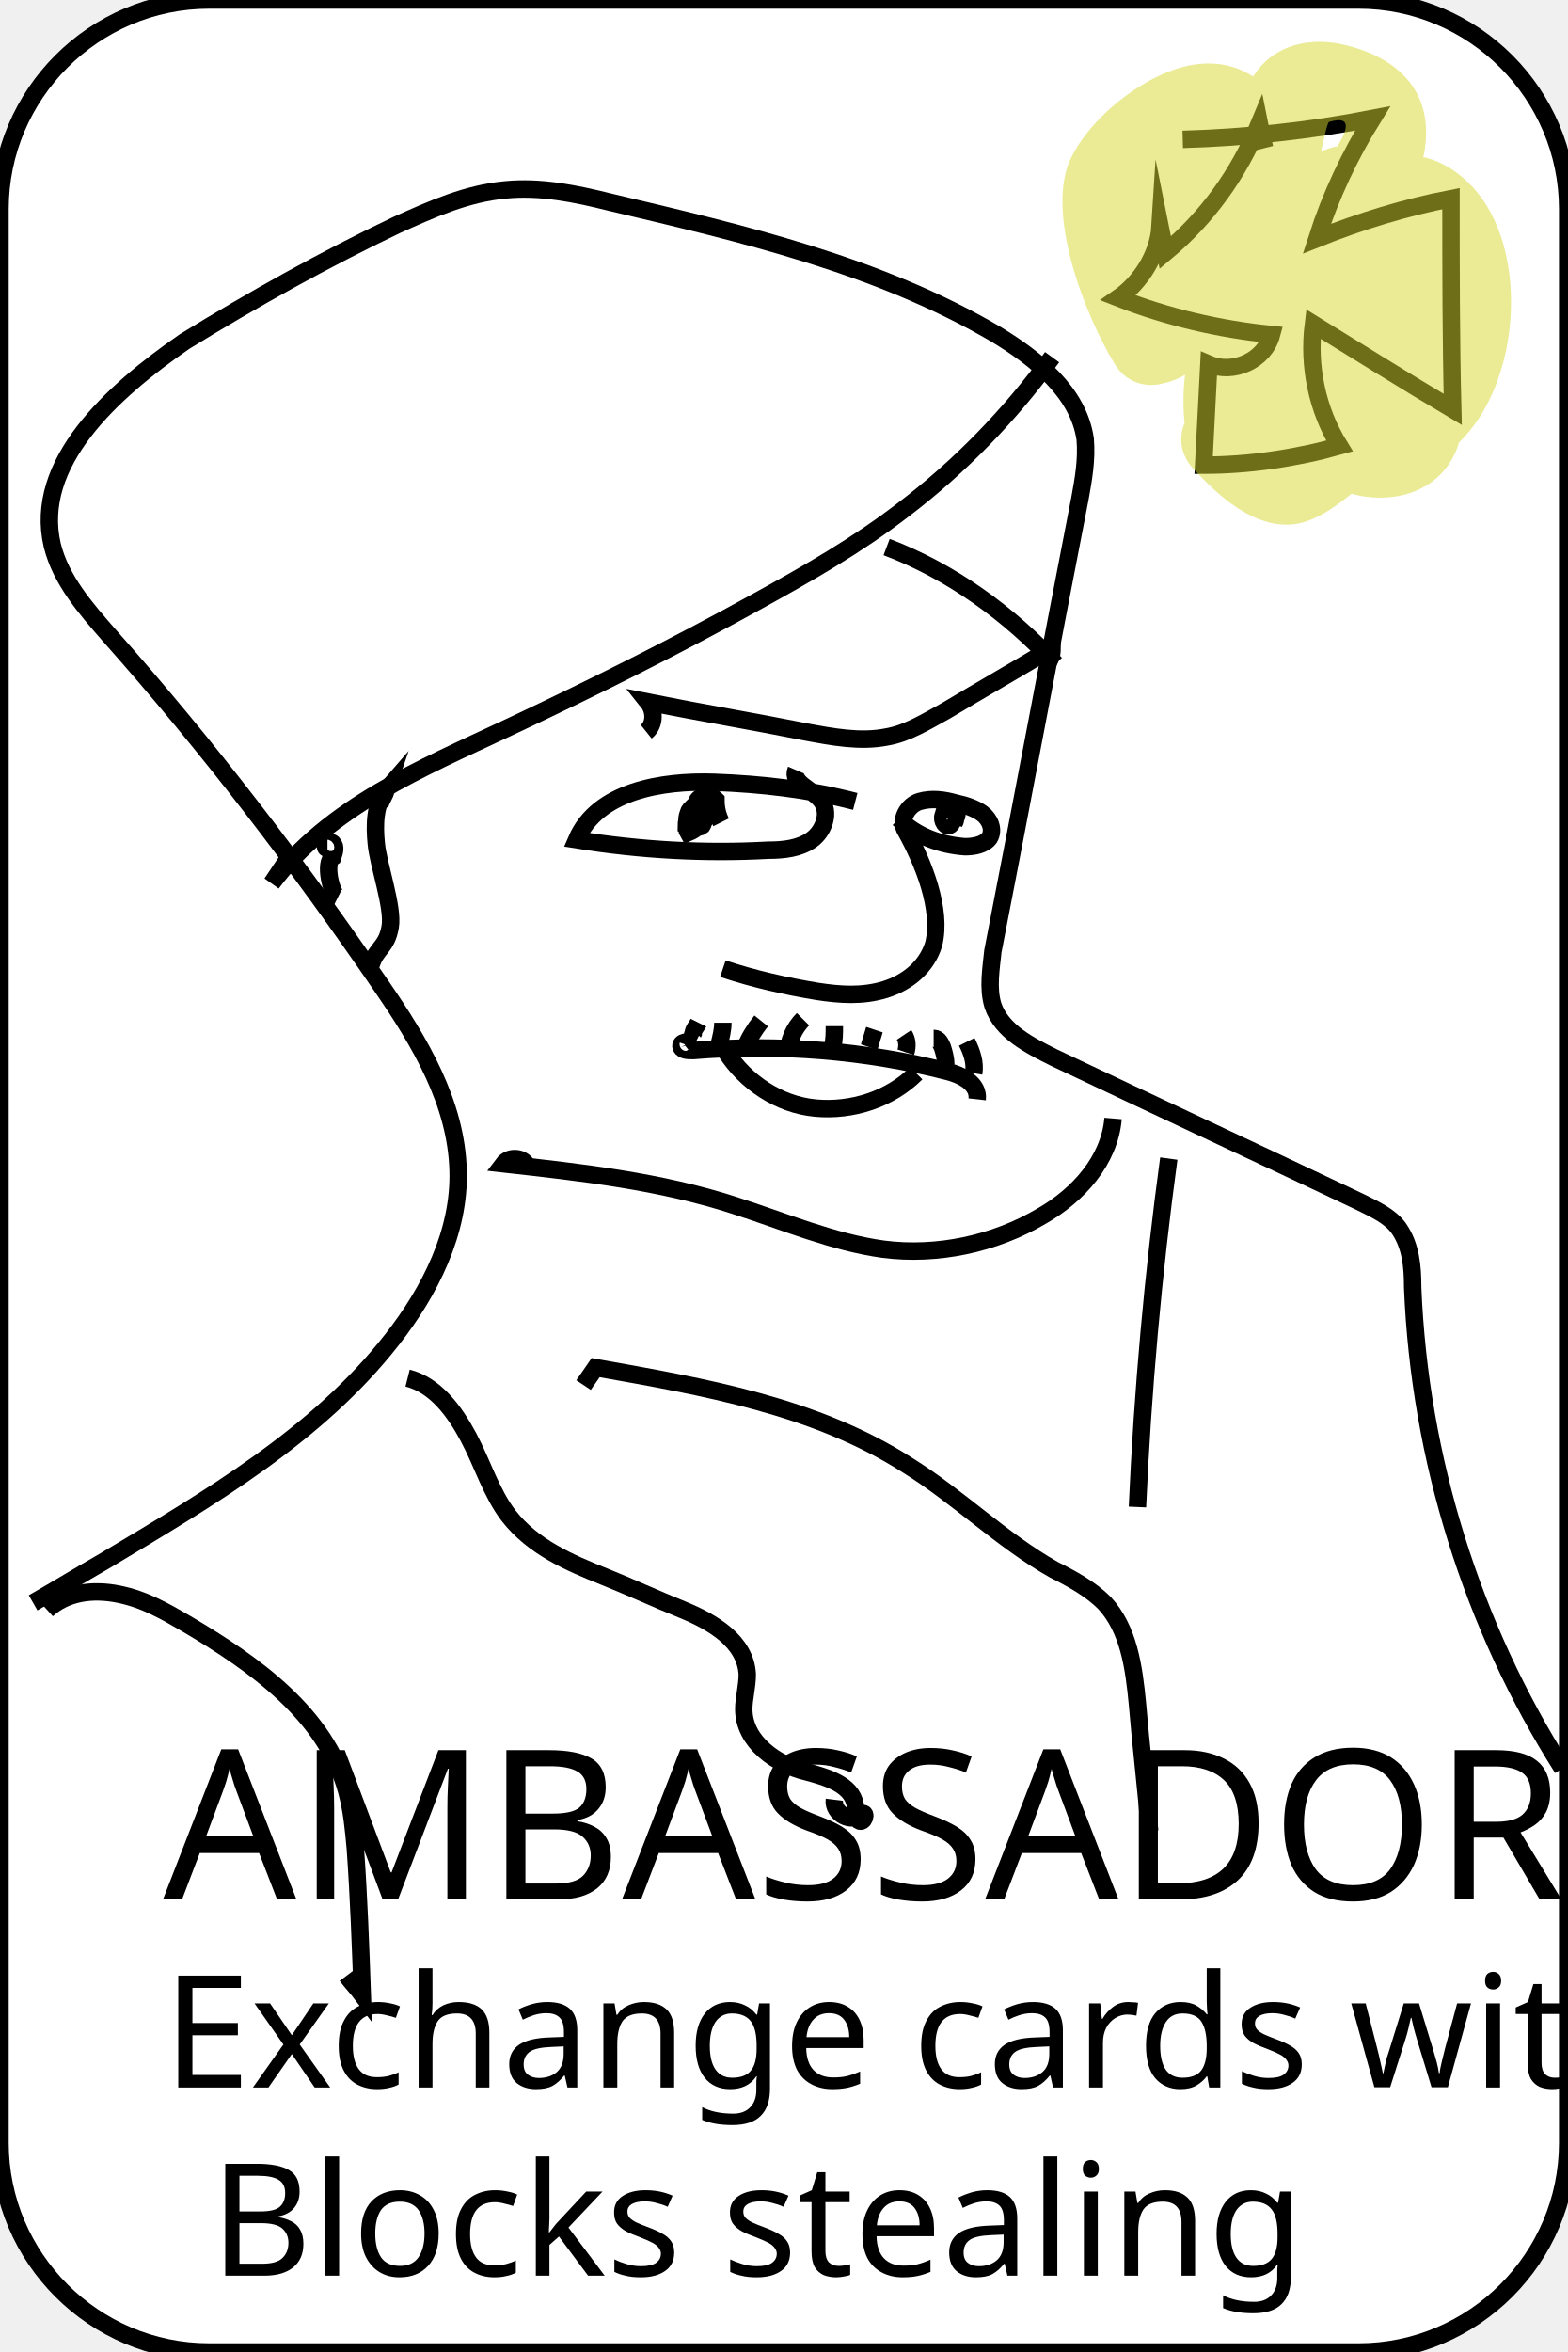
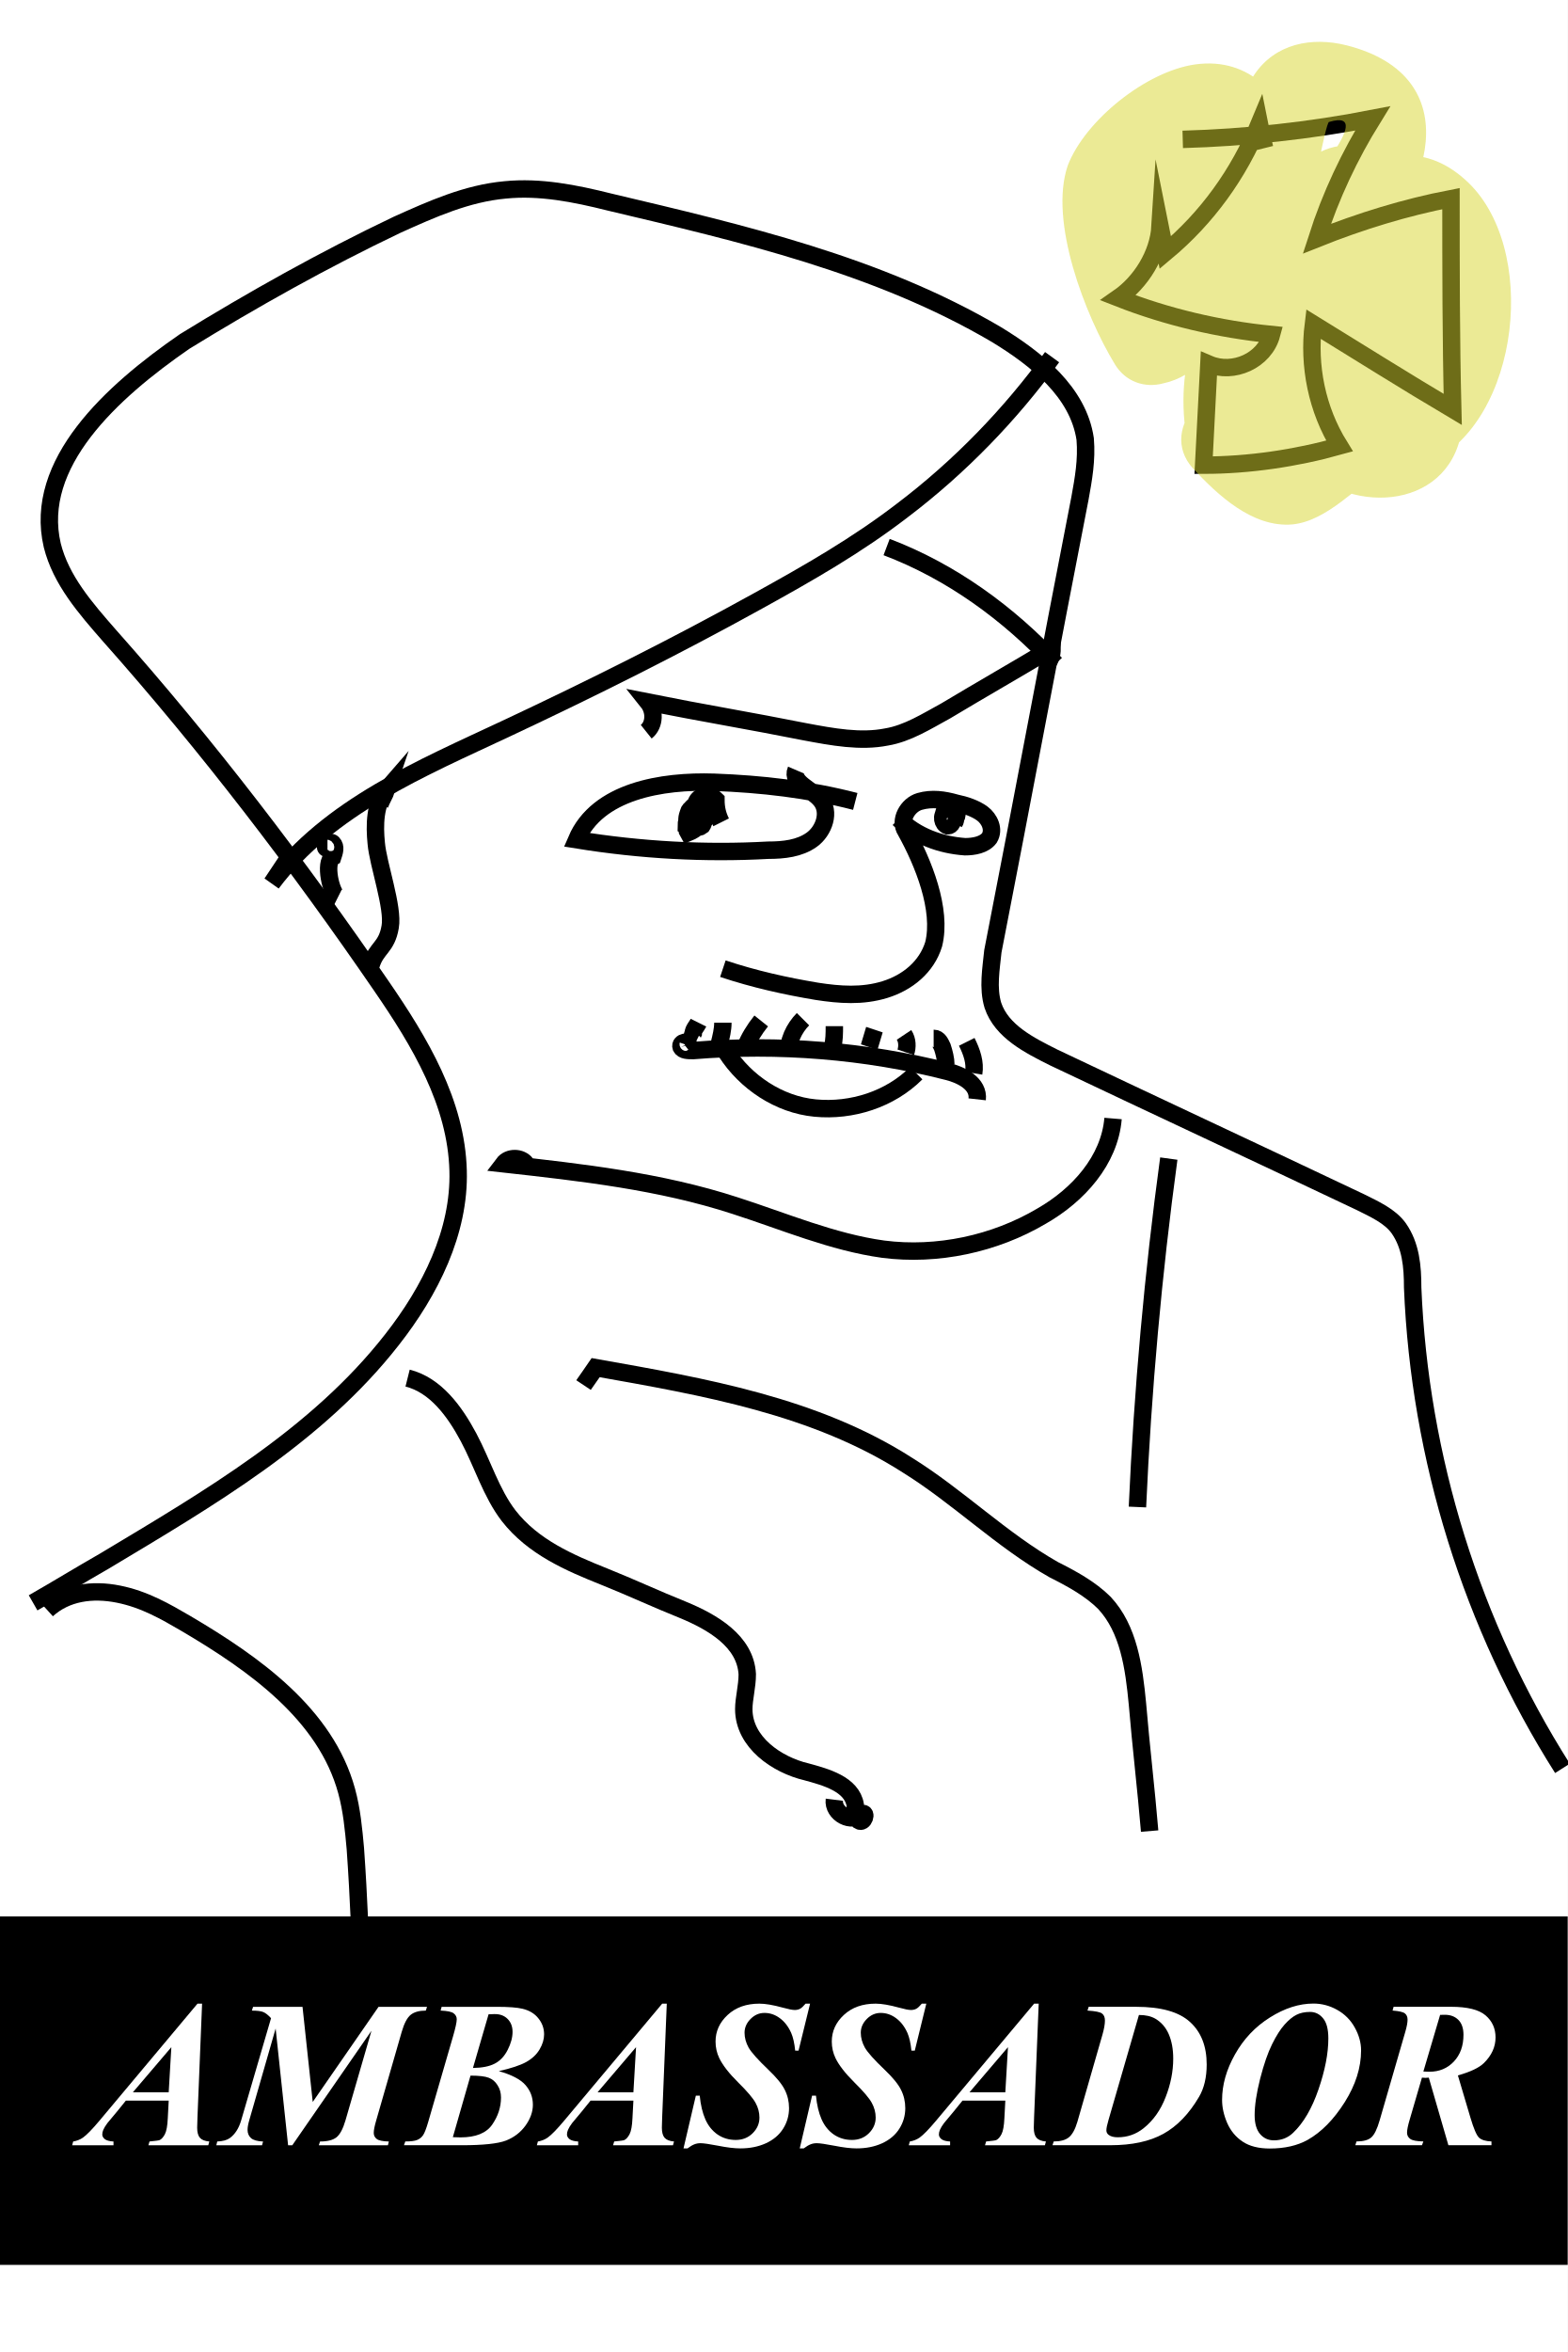
<svg xmlns="http://www.w3.org/2000/svg" version="1.1" id="Layer_1" x="0px" y="0px" viewBox="0 0 90 135" style="enable-background:new 0 0 90 135;" xml:space="preserve">
-   <style type="text/css">
+   <defs id="defs1797">
+     <rect x="3.295" y="100.114" width="104.933" height="39.834" id="rect2215" />
+   </defs>
+   <style type="text/css" id="style1751">
	.st0{fill:#FFFFFF;stroke:#000000;stroke-miterlimit:10;}
	.st1{fill:none;stroke:#000000;stroke-miterlimit:10;}
	.st2{opacity:0.51;}
	.st3{fill:#D7D62F;}
	.st4{fill:none;}
	.st5{font-family:'MosaicoSCSC';}
	.st6{font-size:9px;}
	.st7{font-size:12px;}
</style>
-   <path id="XMLID_12_" class="st0" d="M78,0H12C5.4,0,0,5.4,0,12v111c0,6.6,5.4,12,12,12h66c6.6,0,12-5.4,12-12V12C90,5.4,84.6,0,78,0  z" />
+   <rect style="fill:#ffffff;stroke-width:6.943;stroke-miterlimit:10" id="rect2211" width="90" height="135" x="0" y="0" />
  <path id="XMLID_90_" class="st1" d="M67.9,8c3.6-0.1,7.3-0.5,10.9-1.2c-1.3,2.1-2.4,4.4-3.2,6.9c2.5-1,5.1-1.8,7.7-2.3  c0,4,0,8.1,0.1,12.1c-2.7-1.6-5.4-3.3-8-4.9c-0.3,2.4,0.2,4.9,1.5,7c-2.5,0.7-5.2,1.1-7.8,1.1c0.1-1.9,0.2-3.9,0.3-5.8  c1.4,0.6,3.2-0.2,3.6-1.7c-3-0.3-6-1-8.8-2.1c1.3-0.9,2.3-2.5,2.4-4.1c0.1,0.5,0.2,1,0.3,1.5c2.4-2,4.2-4.5,5.4-7.4  c0.1,0.5,0.2,1,0.3,1.4" />
  <g id="XMLID_159_" class="st2">
    <g id="XMLID_14_">
      <path id="XMLID_18_" class="st3" d="M68.5,26.9c1.4,1.5,3.4,3.4,5.7,3.2c2-0.2,3.7-2.2,5.3-3.2c3.5-2.2,5.9-6.3,2.7-10    c-0.6-0.7-1.6-0.9-2.4-0.6c-4.3,1.2-9.2,5.5-5.3,10.1c2.7,3.2,8.6,3,9.4-1.6c0.2-1.3-0.3-2.8-1.7-3.1c-0.2,0-0.3-0.1-0.5-0.1    c-1.2-0.3-2.1,0.2-2.8,1.1c-0.1,0.2-0.2,0.3-0.3,0.5c-1.6,2.2,1.4,4.3,3.4,3.4c5.3-2.4,6.4-12.5,2.1-16.3    c-4.8-4.3-10.5,2.4-10.7,7.2c-0.1,2,2.2,3,3.8,2.2c2.6-1.4,3.5-4.4,3-7.2c-0.2-1.3-1.9-2.1-3.1-1.7c-3.6,1.1-6.6,6.6-4.8,10.2    c2.5,5,8.6,1.3,10.6-2c2.1-3.3,2.2-9.8-3.3-9.3c-6.3,0.5-8.4,8.2-7.5,13.3c0.3,1.7,2.4,2.1,3.7,1.5c3.7-1.7,8.2-13.1,3.2-15.7    c-3.5-1.8-5.8,2.3-7.4,4.6c-2.5,3.5-4.2,7.2-3.5,11.6c0.3,1.7,2.4,2.2,3.7,1.5c4.5-2.4,5.7-9.9,4.9-14.5c-0.2-1.3-1.9-2.1-3.1-1.7    c-2,0.5-3.1,1.9-4.4,3.4c-0.8,0.9-2.4,3.6-3.5,3.8c0.9,0.4,1.9,0.8,2.8,1.1c-1-1.8-3.1-7.3-0.8-8.6c2-1.2,3.5,1.9,2.2,3.4    c1-0.1,2-0.3,3-0.4c-1.5-1.1-1.4-3.9-2.5-5.4c-0.7-1-2.2-1.7-3.4-0.9c-3.5,2.5-4,9.7,1.5,9.9c2.6,0.1,4.5-1.8,5.7-3.9    c0.7-1.2,1-2.5,1.6-3.8C75.9,8.4,76.2,7,76.3,7c3-0.9-2,4.5-1.8,4.4c-2.5,2.1,1.1,5.6,3.5,3.5c4.1-3.5,6.4-10.5-0.7-12.3    c-2-0.5-4.1-0.1-5.3,1.7c-0.6,0.9-0.8,2.1-1.1,3c-0.3,0.9-0.6,1.8-1.1,2.6c-0.3,0.4-1,1.3-0.3,0.9c-1.1-0.3-2.3-0.6-3.4-0.9    c1.8,2.5,1.5,5.2,4.2,7.2c0.8,0.6,2.4,0.4,3-0.4c3.2-3.8,1.7-13.9-4.7-13c-2.8,0.4-6.3,3.2-7.3,5.8c-1.1,3.2,1,8.6,2.7,11.4    c0.6,1,1.7,1.4,2.8,1.1c3.7-0.8,4.6-6.3,7.9-7.2c-1-0.6-2.1-1.2-3.1-1.7c0.4,2-0.4,7.6-2.6,8.8c1.2,0.5,2.4,1,3.7,1.5    c-0.3-2,0.7-4.4,1.7-6c0.8-1.2,2.9-2.9,1.9-4.1c-0.8-1.1-0.8,1.1-1,1.9c-0.3,1.7-0.5,3.9-2.3,4.7c1.2,0.5,2.4,1,3.7,1.5    c-0.2-1-0.1-6.6,2.1-6.4c0.7,0.1-0.4,1.2-0.6,1.4c-2.6,3.4-1.6-0.5-0.1-1c-1-0.6-2.1-1.2-3.1-1.7c-0.2,0.5-0.5,1-0.7,1.5    c1.3,0.7,2.5,1.4,3.8,2.2c0.1-2.1,2.2-5.5,3.1-0.5c0.3,1.8-0.2,4.4-2,5.3c1.1,1.1,2.3,2.3,3.4,3.4c0.1-0.2,0.2-0.3,0.3-0.5    c-0.9,0.4-1.9,0.8-2.8,1.1c0.2,0,0.3,0.1,0.5,0.1c-0.6-1-1.2-2.1-1.7-3.1c-0.6-1-0.5-1.5,0.4-1.7c0.5-0.3,1.1-0.5,1.7-0.6    c-0.8-0.2-1.6-0.4-2.4-0.6c1.1,1.3-3.3,3-3.8,3.3c-0.3,0.2-1.3,1.4-1.5,1.4c1.3-0.1-0.9-1.5-1.2-1.9C69.9,21,66.3,24.5,68.5,26.9    L68.5,26.9z" />
    </g>
  </g>
  <path id="XMLID_235_" class="st1" d="M89.7,101.5c-5.2-8.2-8.2-17.8-8.6-27.6c0-1.2-0.1-2.4-0.8-3.4c-0.5-0.7-1.4-1.1-2.2-1.5  c-5.9-2.8-11.7-5.5-17.6-8.3c-1.4-0.7-3-1.5-3.5-3c-0.3-1-0.1-2.1,0-3.1c1.7-8.7,3.3-17.3,5-26c0.2-1.1,0.4-2.2,0.3-3.4  c-0.4-2.7-2.8-4.6-5.1-6c-6.8-4-14.6-5.8-22.2-7.6c-2-0.5-4-0.9-6-0.7c-2.2,0.2-4.2,1.1-6.2,2c-4.2,2-8.3,4.3-12.2,6.7  C6.4,22.5,1.9,26.6,3,31.3c0.5,2,1.9,3.6,3.3,5.2c5.6,6.3,10.8,13.1,15.6,20.1c2.2,3.2,4.3,6.7,4.4,10.6c0.1,3.5-1.6,6.9-3.8,9.7  C18.2,82.4,12,86,6,89.6c-1.4,0.8-2.7,1.6-4.1,2.4" />
  <path id="XMLID_234_" class="st1" d="M60.6,38.1c-2.7-2.9-6-5.3-9.7-6.7" />
  <path id="XMLID_233_" class="st1" d="M60.4,20.5c-2.4,3.3-5.3,6.3-8.6,8.8c-2.6,2-5.4,3.6-8.3,5.2c-4.7,2.6-9.5,5-14.4,7.3  c-4.9,2.3-10.2,4.5-13.5,8.9c0.4-0.6,0.8-1.2,1.2-1.8" />
  <path id="XMLID_232_" class="st1" d="M60.1,38.1c0.2-0.2,0.3-0.5,0.3-0.9c-2,1.2-4.1,2.4-6.1,3.6c-1.1,0.6-2.2,1.3-3.4,1.5  c-1.5,0.3-3.1,0-4.7-0.3c-3-0.6-6-1.1-9-1.7c0.4,0.5,0.4,1.3-0.1,1.7" />
  <path id="XMLID_231_" class="st1" d="M49.1,46c-2.7-0.7-5.4-1-8.1-1.1c-3-0.1-6.7,0.5-7.9,3.3c3.7,0.6,7.4,0.8,11,0.6  c0.9,0,1.8-0.1,2.5-0.6s1.1-1.6,0.5-2.3c-0.5-0.6-1.7-1-1.4-1.7" />
  <path id="XMLID_230_" class="st1" d="M51.6,47c1,1,2.4,1.5,3.8,1.6c0.5,0,1.1-0.1,1.4-0.5c0.3-0.5,0-1.1-0.4-1.4  c-0.4-0.3-1-0.5-1.5-0.6c-0.7-0.2-1.4-0.3-2.1-0.1c-0.7,0.2-1.2,1.1-0.8,1.7c1,1.8,2.1,4.5,1.6,6.5c-0.4,1.3-1.5,2.2-2.8,2.6  c-1.3,0.4-2.6,0.3-3.9,0.1c-1.8-0.3-3.6-0.7-5.4-1.3" />
  <path id="XMLID_229_" class="st1" d="M56.1,63.1c0.1-0.9-0.9-1.4-1.7-1.6c-4.7-1.2-9.7-1.6-14.6-1.2c-0.3,0-0.6,0-0.7-0.2  c-0.1-0.3,0.5-0.4,0.4-0.1" />
  <path id="XMLID_228_" class="st1" d="M63.9,64.2c-0.2,2.4-2,4.4-4.1,5.6c-2.7,1.6-6,2.3-9.1,1.9c-2.9-0.4-5.7-1.6-8.5-2.5  c-4.3-1.4-8.8-1.9-13.3-2.4c0.3-0.4,1-0.4,1.3,0" />
  <path id="XMLID_227_" class="st1" d="M23.4,79.1c1.6,0.4,2.7,1.9,3.5,3.4s1.3,3.2,2.3,4.5c1.4,1.8,3.5,2.7,5.5,3.5  c1.5,0.6,3,1.3,4.5,1.9c1.7,0.7,3.6,1.8,3.7,3.7c0,0.7-0.2,1.4-0.2,2c0,1.9,1.9,3.2,3.6,3.6c1.1,0.3,2.6,0.7,2.8,1.9  c0,0.3,0,0.7,0.2,0.9c0.3,0.2,0.5-0.5,0.2-0.4c-0.6,0.6-1.7,0-1.6-0.8" />
  <path id="XMLID_226_" class="st1" d="M66,105.1c-0.2-2.4-0.5-4.9-0.7-7.3c-0.2-2.1-0.5-4.3-1.9-5.8c-0.8-0.8-1.9-1.4-2.9-1.9  c-3-1.7-5.5-4.2-8.4-6c-5.3-3.4-11.7-4.5-17.9-5.6c-0.2,0.3-0.5,0.7-0.7,1" />
  <path id="XMLID_225_" class="st1" d="M67.1,66.5c-0.9,6.6-1.5,13.3-1.8,20" />
  <path id="XMLID_224_" class="st1" d="M41.4,47.2c-0.2-0.4-0.3-0.8-0.3-1.3c-0.3-0.3-0.9-0.3-1.1,0.1c-0.2,0.4,0,0.9,0.4,1  c0.2-0.3,0.1-0.8-0.3-0.9c-0.5,0.2-0.8,0.8-0.6,1.3c0.5,0,0.7-0.9,0.2-1c-0.5,0.3,0.1,1.4,0.6,1c0.2-0.3,0.1-0.8-0.3-1  c-0.4,0.2-0.6,0.6-0.6,1c0.4,0.2,0.9,0,1.1-0.4c-0.4-0.4-1.3,0.3-1,0.8c0.5-0.2,0.9-0.6,1.1-1.1" />
  <path id="XMLID_223_" class="st1" d="M54.8,47.2c0.2-0.3-0.2-0.7-0.5-0.6c-0.3,0.2-0.2,0.7,0.1,0.8c0.5,0,0.3-1.1-0.2-0.8  c-0.1,0.3,0.2,0.6,0.5,0.5c0.3-0.1,0.3-0.6,0.1-0.7" />
  <path id="XMLID_222_" class="st1" d="M2.7,92.4c1.1-1,2.6-1.2,4.1-0.9s2.7,1,3.9,1.7c3.9,2.3,8,5.2,9.2,9.6c0.3,1.1,0.4,2.2,0.5,3.3  c0.2,2.8,0.3,5.6,0.4,8.4c-0.3-0.4-0.6-0.7-0.9-1.1" />
  <path id="XMLID_221_" class="st1" d="M52.6,61.6c-1.5,1.5-3.7,2.2-5.8,2c-2.1-0.2-4-1.5-5.1-3.2" />
  <path id="XMLID_220_" class="st1" d="M21.8,46.2c0.1-0.3,0.3-0.6,0.4-0.9c-0.7,0.8-0.7,2.1-0.6,3.1c0.1,1.2,1,3.7,0.8,4.8  c-0.2,1.2-0.8,1.2-1.1,2.2" />
  <path id="XMLID_219_" class="st1" d="M18.8,48.7c-0.3,0,0.1-0.5,0.3-0.3c0.2,0.2,0.1,0.5,0,0.8c-0.5,0.3-0.1,2.1,0.3,2.3" />
  <path id="XMLID_218_" class="st1" d="M55.5,59.8c0.3,0.6,0.5,1.2,0.4,1.8" />
  <path id="XMLID_217_" class="st1" d="M53.6,59.6c0.3,0,0.4,0.3,0.5,0.5c0.1,0.3,0.2,0.7,0.2,1" />
  <path id="XMLID_216_" class="st1" d="M51.9,59.4c0.2,0.3,0.2,0.7,0.1,1" />
  <path id="XMLID_215_" class="st1" d="M50.2,59.1c-0.1,0.3-0.2,0.7-0.3,1" />
  <path id="XMLID_214_" class="st1" d="M47.9,58.9c0,0.4,0,0.8-0.1,1.2" />
  <path id="XMLID_213_" class="st1" d="M46.1,58.5c-0.5,0.5-0.9,1.3-0.8,2" />
  <path id="XMLID_207_" class="st1" d="M43.7,58.6c-0.4,0.5-0.7,1-0.9,1.5" />
  <path id="XMLID_206_" class="st1" d="M41.5,58.7c0,0.4-0.1,0.8-0.2,1.2" />
  <path id="XMLID_174_" class="st1" d="M40.1,58.7c-0.1,0.2-0.3,0.4-0.3,0.6c-0.1,0.2-0.1,0.5,0.1,0.6" />
  <path id="XMLID_60_" class="st4" d="M12,0h66c6.6,0,12,5.4,12,12v111c0,6.6-5.4,12-12,12H12c-6.6,0-12-5.4-12-12V12  C0,5.4,5.4,0,12,0z" />
-   <text id="XMLID_13_" transform="matrix(1 0 0 1 0 94.6201)">
-     <tspan x="0" y="0" class="st5 st6"> </tspan>
-     <tspan x="0" y="14.4" class="st5 st7">   AMBASSADOR: </tspan>
-     <tspan x="0" y="25.2" class="st5 st6">    Exchange cards with Court Deck</tspan>
-     <tspan x="2.7" y="36" class="st5 st6">    Blocks stealing</tspan>
-   </text>
+   <rect style="fill:#000000;stroke-width:6.943;stroke-miterlimit:10" id="rect2219" width="90" height="20" x="0" y="110" />
+   <g aria-label="AMBASSADOR" transform="translate(1.527344,12.41948)" id="text2213" style="font-style:italic;font-weight:bold;font-size:12px;font-family:'Times New Roman';-inkscape-font-specification:'Times New Roman,  Bold Italic';white-space:pre;fill:#ffffff">
+     <path d="M 8.158,108.153 H 5.697 l -0.492,0.609 -0.562,0.674 q -0.164,0.217 -0.24,0.393 -0.059,0.135 -0.059,0.27 0,0.141 0.146,0.264 0.152,0.117 0.498,0.135 v 0.217 H 2.615 l 0.059,-0.217 q 0.316,-0.053 0.562,-0.223 0.328,-0.234 0.943,-0.967 l 5.631,-6.721 h 0.264 l -0.264,6.504 q -0.018,0.51 -0.018,0.615 0,0.398 0.158,0.58 0.164,0.182 0.539,0.211 l -0.059,0.217 H 6.992 l 0.064,-0.217 q 0.51,-0.047 0.586,-0.082 0.164,-0.082 0.299,-0.34 0.135,-0.264 0.164,-0.908 z m 0,-0.48 0.152,-2.59 -2.209,2.59 z" id="path2501" />
+     <path d="m 15.84,102.768 0.586,5.461 3.779,-5.461 h 2.783 l -0.07,0.217 q -0.574,0 -0.873,0.246 -0.299,0.246 -0.51,0.973 l -1.465,5.086 q -0.141,0.48 -0.141,0.715 0,0.217 0.176,0.352 0.176,0.129 0.691,0.141 l -0.053,0.217 h -3.967 l 0.07,-0.217 q 0.639,0 0.943,-0.24 0.305,-0.246 0.516,-0.967 l 1.494,-5.15 -4.547,6.574 h -0.24 l -0.715,-6.703 -1.518,5.279 q -0.094,0.322 -0.094,0.539 0,0.293 0.199,0.475 0.205,0.176 0.691,0.193 l -0.059,0.217 h -2.625 l 0.053,-0.217 q 0.475,-0.018 0.727,-0.199 0.445,-0.328 0.645,-1.008 l 1.717,-5.871 q -0.246,-0.27 -0.445,-0.352 -0.193,-0.082 -0.656,-0.082 l 0.07,-0.217 z" id="path2503" />
+     <path d="m 23.826,102.768 h 3.141 q 1.049,0 1.5,0.111 0.592,0.141 0.914,0.551 0.328,0.404 0.328,0.92 0,0.422 -0.258,0.861 -0.258,0.439 -0.773,0.727 -0.51,0.281 -1.57,0.521 1.102,0.311 1.529,0.797 0.428,0.486 0.428,1.131 0,0.604 -0.422,1.195 -0.422,0.586 -1.119,0.861 -0.697,0.27 -2.555,0.27 h -3.305 l 0.076,-0.217 q 0.48,0 0.686,-0.088 0.211,-0.088 0.334,-0.27 0.129,-0.188 0.299,-0.773 l 1.418,-4.887 q 0.217,-0.744 0.217,-0.996 0,-0.205 -0.176,-0.34 -0.17,-0.135 -0.75,-0.158 z m 1.799,3.51 q 0.797,-0.012 1.254,-0.252 0.463,-0.24 0.738,-0.785 0.281,-0.551 0.281,-1.037 0,-0.457 -0.287,-0.744 -0.287,-0.287 -0.768,-0.275 l -0.322,0.012 z m -0.141,0.439 -1.014,3.533 q 0.293,0.012 0.439,0.012 1.307,0 1.816,-0.727 0.51,-0.732 0.51,-1.564 0,-0.398 -0.199,-0.703 -0.193,-0.311 -0.504,-0.428 -0.311,-0.123 -1.049,-0.123 z" id="path2505" />
+     <path d="M 34.836,108.153 H 32.375 l -0.492,0.609 -0.562,0.674 q -0.164,0.217 -0.24,0.393 -0.059,0.135 -0.059,0.27 0,0.141 0.146,0.264 0.152,0.117 0.498,0.135 v 0.217 h -2.373 l 0.059,-0.217 q 0.316,-0.053 0.562,-0.223 0.328,-0.234 0.943,-0.967 l 5.631,-6.721 h 0.264 l -0.264,6.504 q -0.018,0.51 -0.018,0.615 0,0.398 0.158,0.58 0.164,0.182 0.539,0.211 l -0.059,0.217 h -3.439 l 0.064,-0.217 q 0.51,-0.047 0.586,-0.082 0.164,-0.082 0.299,-0.34 0.135,-0.264 0.164,-0.908 z m 0,-0.48 0.152,-2.59 -2.209,2.59 z" id="path2507" />
+     <path d="m 44.979,102.586 -0.662,2.695 h -0.193 q -0.064,-0.633 -0.229,-1.014 -0.246,-0.551 -0.656,-0.85 -0.404,-0.299 -0.879,-0.299 -0.457,0 -0.803,0.352 -0.34,0.346 -0.34,0.785 0,0.434 0.234,0.855 0.24,0.416 1.125,1.26 0.709,0.674 0.949,1.16 0.246,0.486 0.246,1.055 0,0.639 -0.34,1.178 -0.34,0.539 -0.99,0.838 -0.645,0.293 -1.465,0.293 -0.504,0 -1.271,-0.152 -0.762,-0.146 -1.014,-0.146 -0.199,0 -0.357,0.065 -0.158,0.059 -0.393,0.234 h -0.229 l 0.709,-3.029 h 0.223 q 0.076,0.797 0.322,1.359 0.246,0.557 0.703,0.873 0.457,0.311 1.043,0.311 0.58,0 0.967,-0.381 0.393,-0.387 0.393,-0.902 0,-0.439 -0.223,-0.844 -0.217,-0.404 -1.002,-1.178 -0.779,-0.773 -1.078,-1.383 -0.217,-0.451 -0.217,-0.961 0,-0.885 0.697,-1.529 0.697,-0.645 1.822,-0.645 0.51,0 1.342,0.229 0.486,0.135 0.686,0.135 0.17,0 0.305,-0.07 0.135,-0.076 0.316,-0.293 z" id="path2509" />
+     <path d="m 51.652,102.586 -0.662,2.695 h -0.193 q -0.064,-0.633 -0.229,-1.014 -0.246,-0.551 -0.656,-0.85 -0.404,-0.299 -0.879,-0.299 -0.457,0 -0.803,0.352 -0.34,0.346 -0.34,0.785 0,0.434 0.234,0.855 0.24,0.416 1.125,1.26 0.709,0.674 0.949,1.16 0.246,0.486 0.246,1.055 0,0.639 -0.34,1.178 -0.34,0.539 -0.99,0.838 -0.645,0.293 -1.465,0.293 -0.504,0 -1.271,-0.152 -0.762,-0.146 -1.014,-0.146 -0.199,0 -0.357,0.065 -0.158,0.059 -0.393,0.234 h -0.229 l 0.709,-3.029 h 0.223 q 0.076,0.797 0.322,1.359 0.246,0.557 0.703,0.873 0.457,0.311 1.043,0.311 0.58,0 0.967,-0.381 0.393,-0.387 0.393,-0.902 0,-0.439 -0.223,-0.844 -0.217,-0.404 -1.002,-1.178 -0.779,-0.773 -1.078,-1.383 -0.217,-0.451 -0.217,-0.961 0,-0.885 0.697,-1.529 0.697,-0.645 1.822,-0.645 0.51,0 1.342,0.229 0.486,0.135 0.686,0.135 0.17,0 0.305,-0.07 0.135,-0.076 0.316,-0.293 z" id="path2511" />
+     <path d="m 56.188,108.153 h -2.461 l -0.492,0.609 -0.562,0.674 q -0.164,0.217 -0.24,0.393 -0.059,0.135 -0.059,0.27 0,0.141 0.146,0.264 0.152,0.117 0.498,0.135 v 0.217 h -2.373 l 0.059,-0.217 q 0.316,-0.053 0.562,-0.223 0.328,-0.234 0.943,-0.967 l 5.631,-6.721 h 0.264 l -0.264,6.504 q -0.018,0.51 -0.018,0.615 0,0.398 0.158,0.58 0.164,0.182 0.539,0.211 l -0.059,0.217 h -3.439 l 0.064,-0.217 q 0.51,-0.047 0.586,-0.082 0.164,-0.082 0.299,-0.34 0.135,-0.264 0.164,-0.908 z m 0,-0.48 0.152,-2.59 -2.209,2.59 z" id="path2513" />
+     <path d="m 58.895,110.713 0.07,-0.217 q 0.574,0 0.867,-0.234 0.299,-0.24 0.492,-0.891 l 1.441,-5.01 q 0.141,-0.492 0.141,-0.809 0,-0.27 -0.164,-0.398 -0.164,-0.129 -0.838,-0.17 l 0.07,-0.217 h 2.719 q 2.15,0 3.1,0.873 0.955,0.867 0.955,2.438 0,1.107 -0.439,1.857 -0.861,1.465 -2.045,2.121 -1.184,0.656 -3.041,0.656 z m 4.963,-7.477 -1.746,6.023 q -0.123,0.416 -0.123,0.598 0,0.164 0.135,0.264 0.176,0.135 0.521,0.135 0.826,0 1.477,-0.516 0.832,-0.662 1.266,-1.781 0.439,-1.119 0.439,-2.221 0,-0.797 -0.252,-1.389 -0.252,-0.592 -0.779,-0.902 -0.369,-0.211 -0.938,-0.211 z" id="path2515" />
+     <path d="m 71.369,110.901 q -0.961,0 -1.553,-0.393 -0.592,-0.393 -0.891,-1.072 -0.293,-0.68 -0.293,-1.324 0,-1.301 0.744,-2.619 0.744,-1.324 2.004,-2.115 1.266,-0.797 2.496,-0.797 0.721,0 1.365,0.363 0.65,0.363 1.008,1.014 0.363,0.65 0.363,1.312 0,1.482 -0.943,2.977 -0.943,1.488 -2.121,2.156 -0.891,0.498 -2.18,0.498 z m 2.314,-7.84 q -0.463,0 -0.791,0.17 -0.322,0.164 -0.674,0.557 -0.352,0.393 -0.715,1.125 -0.363,0.727 -0.686,1.98 -0.316,1.254 -0.316,2.092 0,0.715 0.311,1.084 0.311,0.363 0.797,0.363 0.645,0 1.096,-0.428 0.896,-0.85 1.459,-2.49 0.568,-1.646 0.568,-2.93 0,-0.803 -0.305,-1.16 -0.299,-0.363 -0.744,-0.363 z" id="path2517" />
+     <path d="m 80.105,106.834 -0.703,2.408 q -0.152,0.51 -0.152,0.75 0,0.223 0.182,0.357 0.182,0.135 0.756,0.146 l -0.082,0.217 h -3.826 l 0.07,-0.217 q 0.574,0 0.838,-0.223 0.27,-0.223 0.492,-0.996 l 1.477,-5.098 q 0.123,-0.428 0.123,-0.674 0,-0.234 -0.152,-0.357 -0.152,-0.123 -0.709,-0.164 l 0.059,-0.217 h 3.293 q 1.412,0 1.986,0.492 0.574,0.492 0.574,1.266 0,0.814 -0.668,1.471 -0.422,0.41 -1.494,0.709 l 0.715,2.408 q 0.287,0.967 0.498,1.166 0.217,0.199 0.715,0.217 v 0.217 h -2.473 l -1.125,-3.879 -0.193,0.012 q -0.064,0 -0.199,-0.012 z m 0.082,-0.352 q 0.205,0.012 0.346,0.012 0.855,0 1.406,-0.586 0.551,-0.586 0.551,-1.535 0,-0.562 -0.293,-0.855 -0.293,-0.293 -0.773,-0.293 -0.117,0 -0.275,0.006 z" id="path2519" />
+   </g>
</svg>
